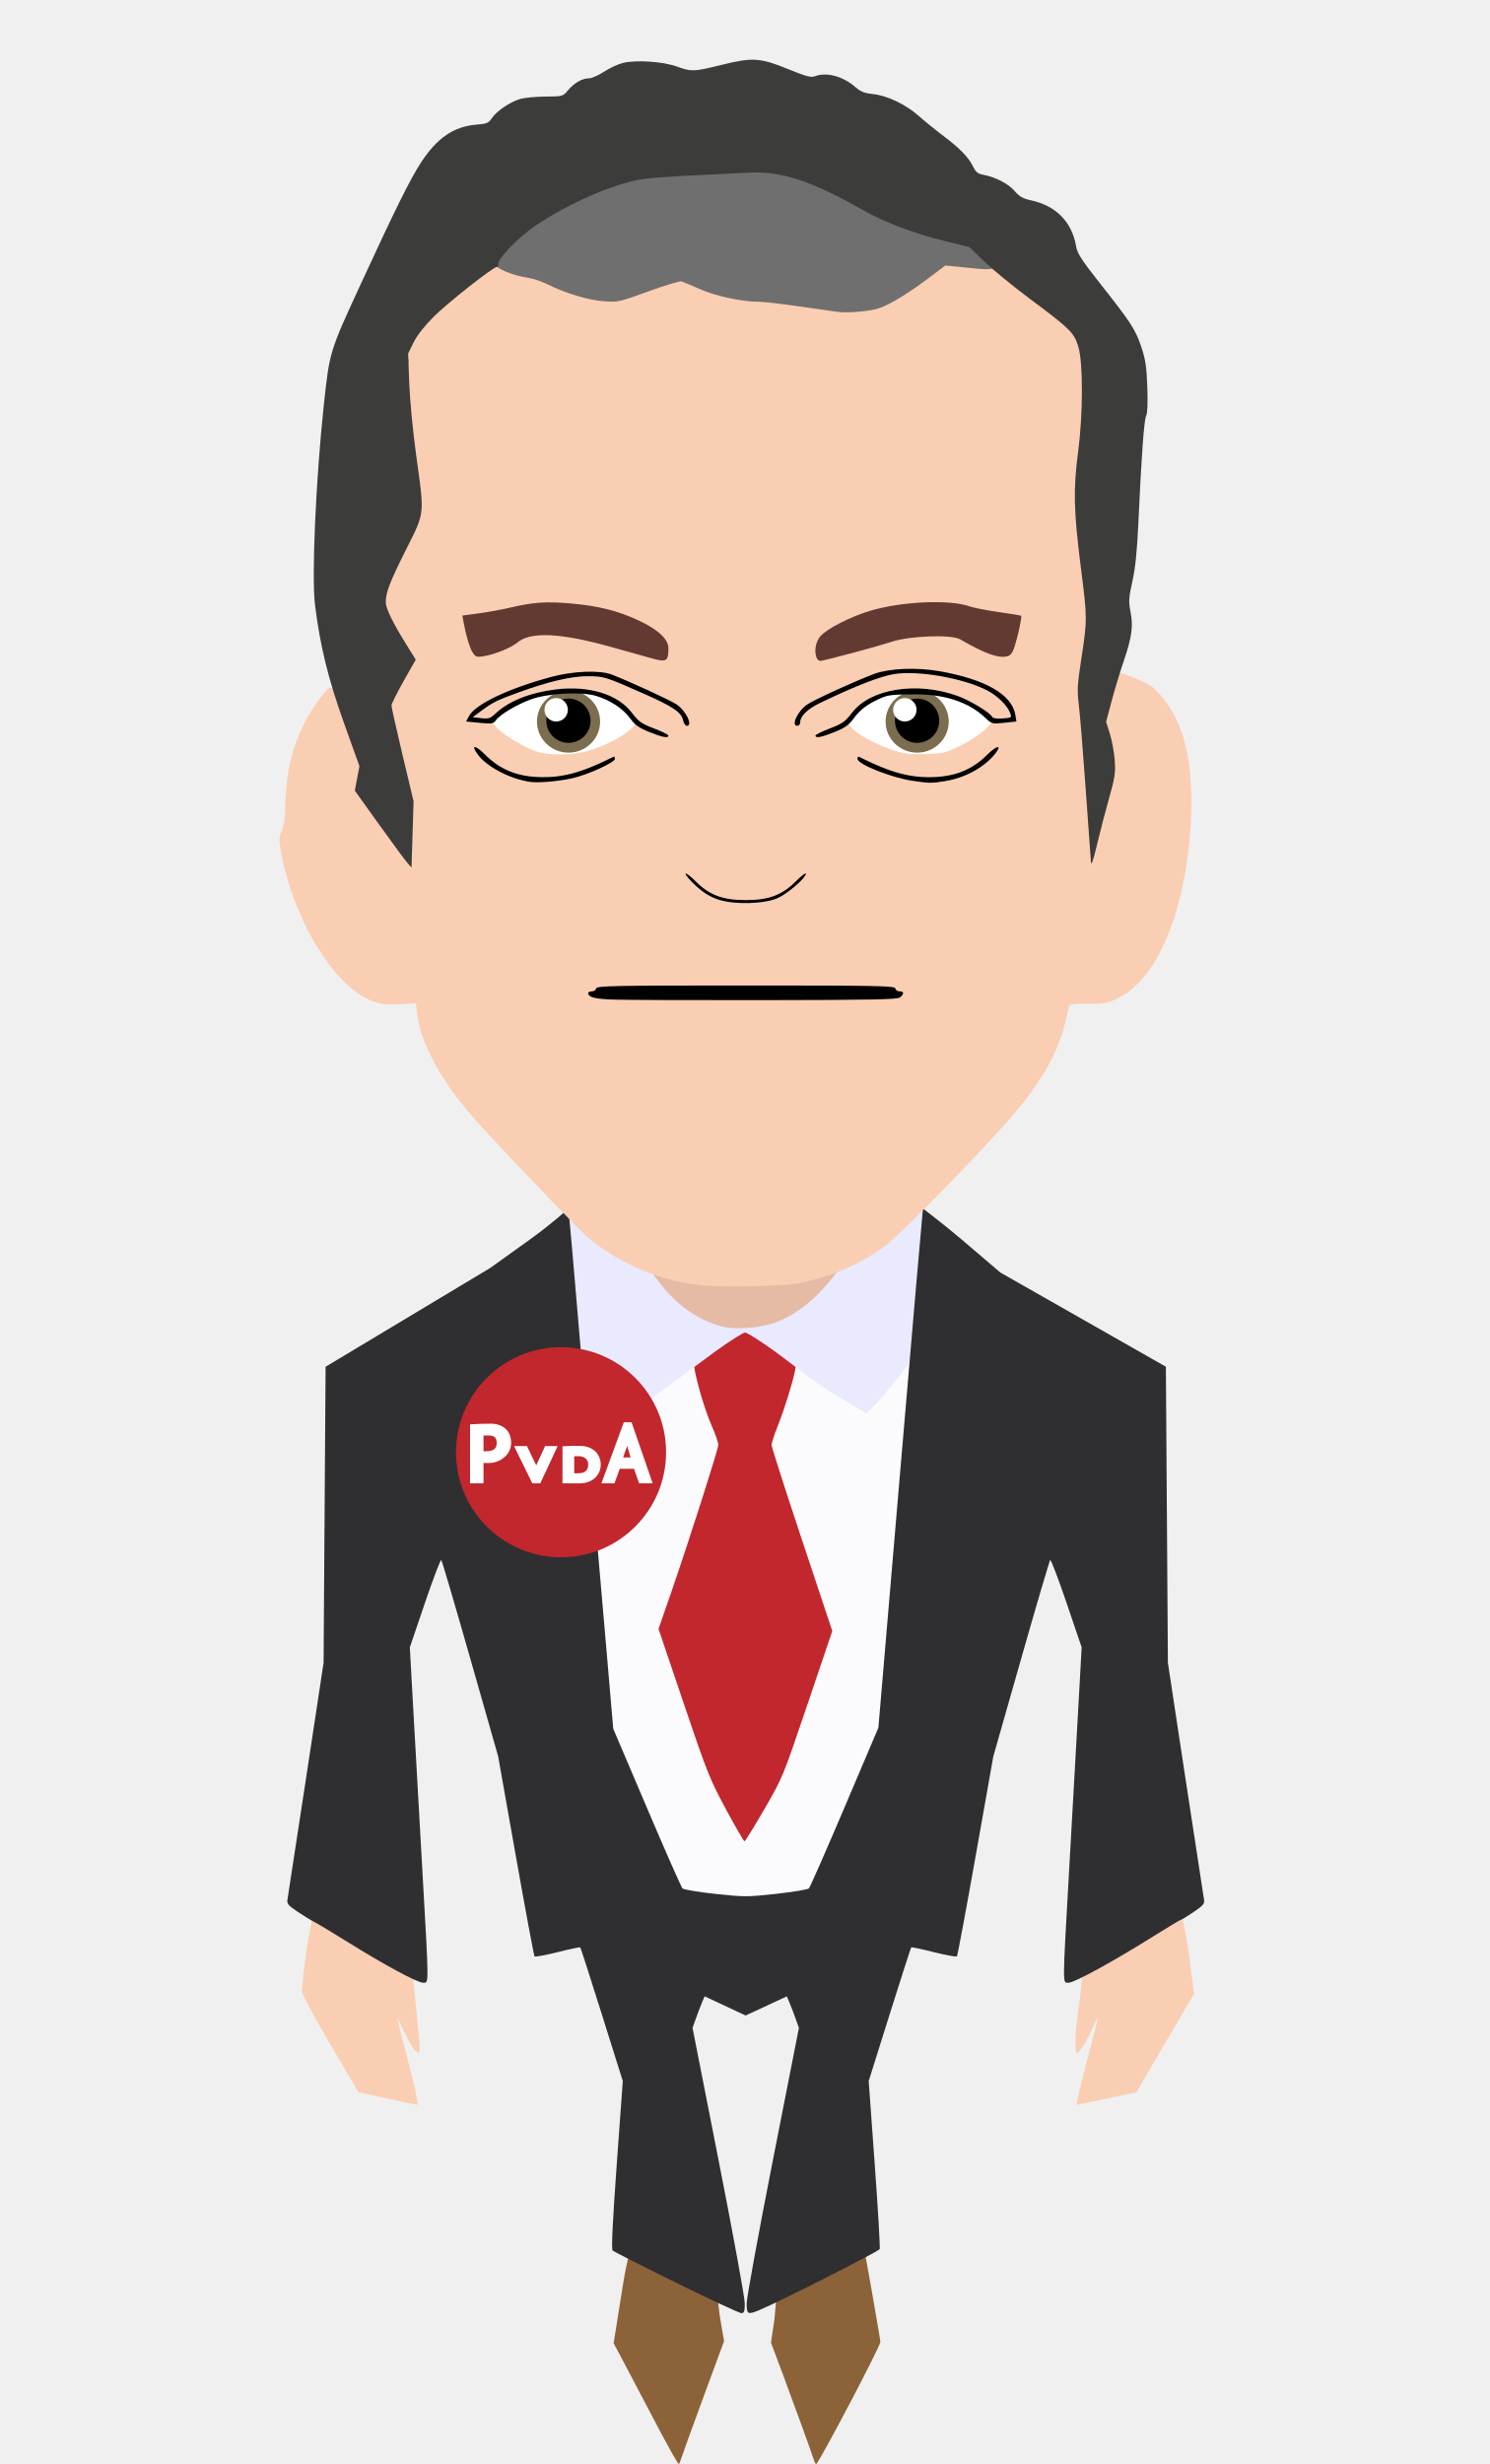
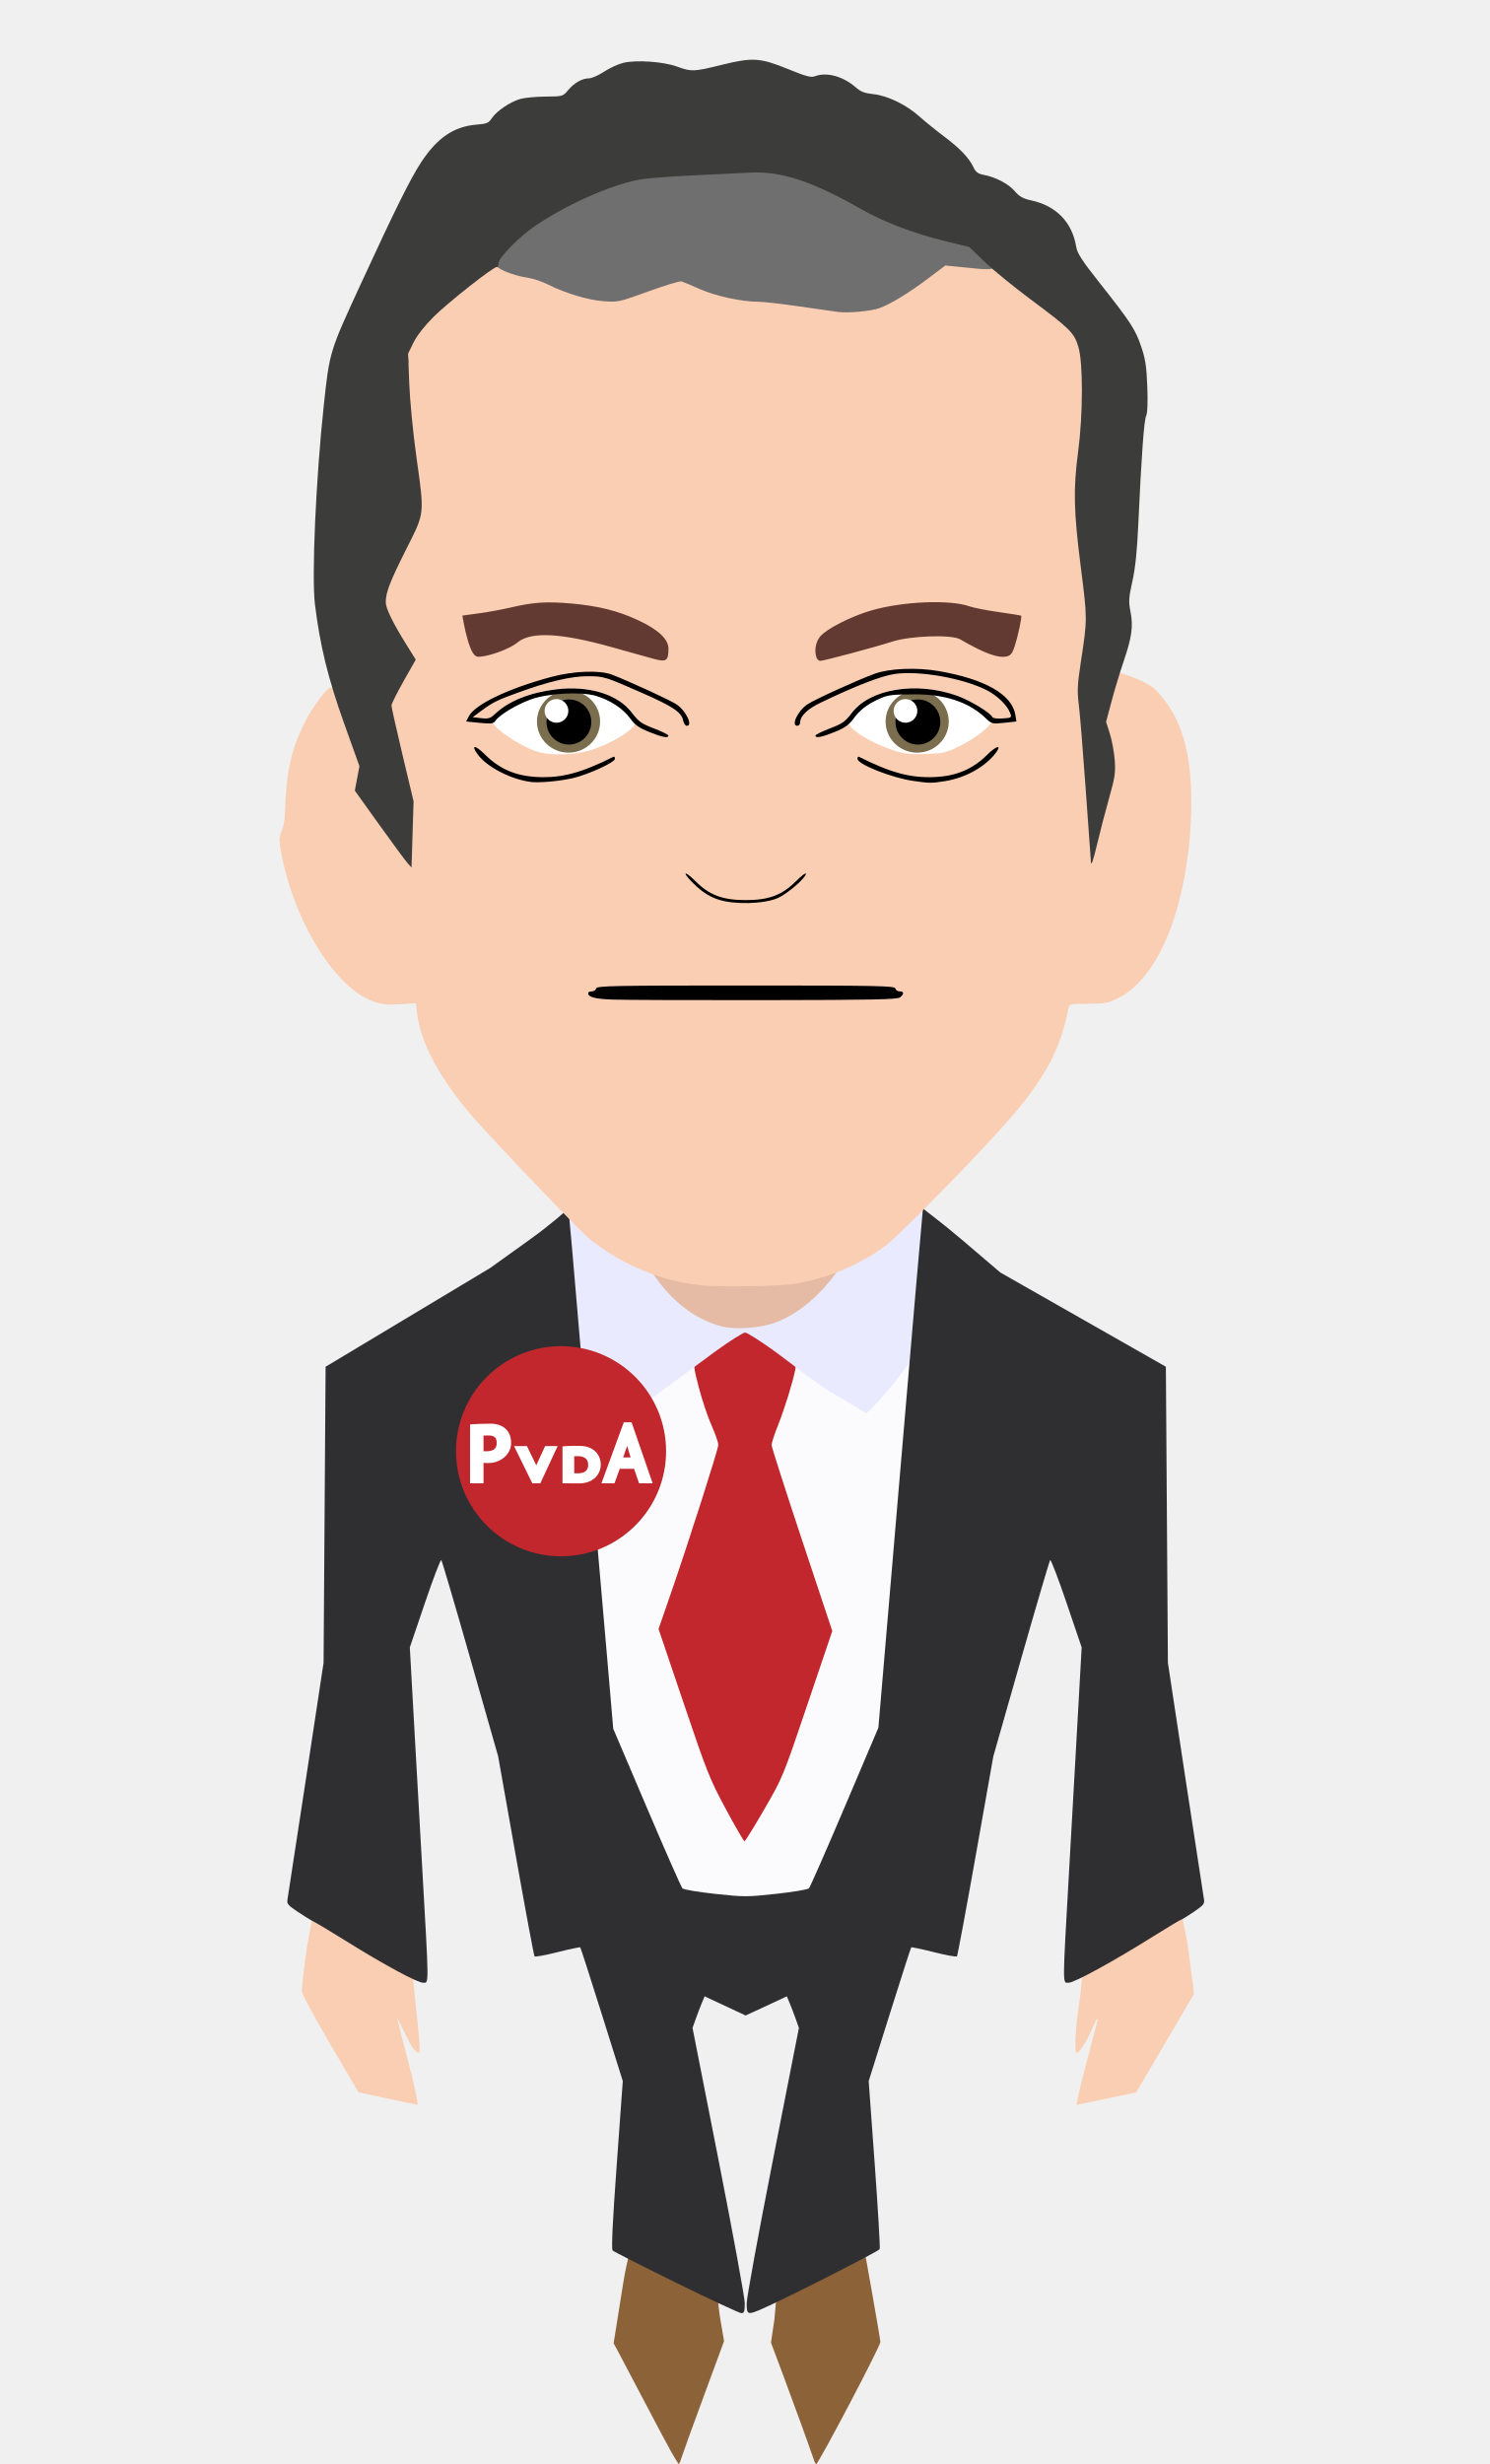
<svg xmlns="http://www.w3.org/2000/svg" version="1.1" viewBox="0 0 780 1290">
  <g id="id0:id0" transform="scale(3.7794 3.7796)">
    <g id="id0:g70" transform="translate(-.6785 .041621)" fill="#fff">
      <polygon id="id0:polygon64" class="cls-3" transform="matrix(.18101 0 0 .18101 63.285 186.62)" points="39.67 78.16 63.23 78.16 87.3 28.35 68.34 28.35 53.93 61.88 49.41 28.35 31.53 28.35" />
      <path id="id0:path66" class="cls-3" d="m74.58 201.89h-4.131l-0.398 9.011h4.33c2.916 0 4.829-1.629 4.969-4.482 0.139-2.853-1.656-4.529-4.769-4.529zm1.566 4.525c-0.067 1.282-0.661 1.913-1.991 1.913h-0.88l0.161-3.875h0.905c1.35 3e-3 1.87 0.708 1.805 1.966z" stroke-width=".181" />
      <polygon id="id0:polygon68" class="cls-3" transform="matrix(.18101 0 0 .18101 63.285 186.62)" points="90.42 96.71 113.98 96.71 138.05 46.89 119.09 46.89 104.68 80.43 100.17 46.89 82.28 46.89" />
    </g>
    <path id="id0:path12" d="m93.033 339.69c-0.506-0.894-2.2-4.072-3.764-7.061-1.565-2.989-3.162-6.023-3.55-6.741l-0.705-1.306 1.311-8.214c0.54-3.387 1.344-6.136 1.385-6.182 0.066-0.075 11.231 5.628 11.476 5.862 0.055 0.052 0.331 3.567 0.615 5.223l0.516 3.011-2.762 7.489c-1.519 4.119-2.907 7.952-3.083 8.517s-0.365 1.028-0.42 1.028c-0.054 0-0.513-0.732-1.018-1.626zm19.812 1.283c-0.589-1.748-2.88-8.067-4.288-11.826l-1.742-4.651 0.48-3.244 0.48-5.361 5.793-2.994c3.556-1.838 5.831-2.87 5.893-2.674 0.219 0.7 2.512 13.829 2.512 14.183 0 0.591-8.584 16.91-8.895 16.91-0.065 0-0.169-0.154-0.233-0.343z" fill="#8c6239" stroke-width=".269" />
    <path id="id0:path14" d="m53.607 290.67-3.94-0.854-3.929-6.686c-2.314-3.938-3.926-6.962-3.921-7.356 0.004-0.368 0.391-4.334 0.859-6.873l0.851-4.617 4.018 2.541c2.21 1.398 5.255 3.204 6.766 4.013l2.749 1.472 0.469 4.734c0.411 4.149 0.829 7.297 0.492 7.297-0.457 0-1.07-0.881-2.043-2.938-0.521-1.1-0.946-1.927-0.946-1.838 0 0.09 0.695 2.827 1.544 6.084 0.887 3.4 1.422 5.911 1.257 5.897-0.158-0.013-2.06-0.408-4.227-0.878zm96.663-3.985c0.696-2.688 1.397-5.362 1.558-5.943 0.425-1.534 0.204-1.451-0.474 0.178-0.742 1.783-1.782 3.422-2.17 3.422-0.394 0-0.176-3.724 0.447-7.636l0.47-4.538 2.95-1.679c1.623-0.923 4.632-2.747 6.689-4.053l3.739-2.374 0.254 1.246c0.14 0.686 0.69 3.037 0.977 5.263l0.722 5.604-4.002 6.821-4.002 6.821-4.036 0.863c-2.22 0.475-4.115 0.869-4.212 0.877-0.097 8e-3 0.393-2.185 1.089-4.872z" fill="#faceb3" stroke-width=".266" />
    <path id="id0:path4" d="m97.517 266.36c-2.338-0.283-4.352-0.633-4.476-0.78-0.123-0.146-2.581-5.787-5.462-12.535l-5.238-12.269-2.407-28.529c-1.324-15.691-2.573-30.439-2.659-30.968-0.215-1.325 0.317 0.275 1.152 1.773 1.822 3.271 6.007 8.795 6.662 8.795 0.461 0 10.004-7.279 9.804-7.478-0.086-0.085 0.11-0.239 0.434-0.341 0.324-0.102 0.665-0.381 0.756-0.618 0.092-0.238 0.357-0.432 0.59-0.432s0.5-0.2 0.595-0.443c0.094-0.244 0.371-0.443 0.616-0.443s0.588-0.266 0.763-0.591c0.175-0.325 0.5-0.591 0.722-0.591 0.222 0 0.481-0.2 0.575-0.443 0.094-0.244 0.376-0.443 0.626-0.443 0.25 0 0.455-0.127 0.455-0.282 0-0.155 0.443-0.491 0.986-0.747 0.89-0.42 1.092-0.421 2.081-0.01 0.602 0.25 1.095 0.586 1.095 0.747s0.205 0.292 0.455 0.292 0.532 0.2 0.626 0.443c0.094 0.244 0.353 0.443 0.575 0.443 0.222 0 0.547 0.266 0.722 0.591 0.175 0.325 0.518 0.591 0.763 0.591 0.245 0 0.522 0.2 0.616 0.443 0.094 0.244 0.362 0.443 0.595 0.443 0.233 0 0.498 0.194 0.59 0.432 0.092 0.238 0.432 0.516 0.756 0.618 0.324 0.102 0.519 0.256 0.434 0.341-0.2 0.199 9.342 7.478 9.804 7.478 0.655 0 4.84-5.525 6.662-8.795 0.835-1.498 1.271-1.62 1.056-0.296-0.086 0.528-1.239 13.799-2.563 29.489l-2.407 28.529-5.238 12.269c-2.881 6.748-5.336 12.386-5.457 12.53-0.237 0.282-8.671 1.357-10.368 1.321-0.572-0.012-2.954-0.253-5.292-0.536z" fill="#fbfbfd" stroke-width=".296" />
    <path id="id0:path36" d="m100.58 250.62c-2.24-4.154-2.611-5.084-5.866-14.707l-3.475-10.273 1.74-5.03c2.436-7.039 6.514-19.8 6.54-20.461 0.012-0.303-0.407-1.513-0.93-2.688-0.524-1.175-1.32-3.544-1.769-5.263-0.678-2.592-0.757-3.184-0.465-3.46 0.194-0.183 1.832-3.059 3.641-4.452l3.274-2.154 1.567 0.967c0.559 0.345 1.522 0.98 2.94 2.072 2.522 1.941 2.576 3.593 2.417 4.467-0.297 1.637-1.469 5.432-2.39 7.742-0.501 1.256-0.908 2.506-0.905 2.78 3e-3 0.273 1.897 6.181 4.208 13.13l4.202 12.633-3.428 10.132c-3.421 10.111-3.433 10.142-5.994 14.564-1.411 2.437-2.645 4.433-2.741 4.434-0.096 2e-3 -1.251-1.993-2.566-4.431z" fill="#c1272d" stroke-width=".265" />
    <path id="id0:path8" d="m86.03 194.62c-1.5-1.624-7.375-8.105-7.537-8.396-0.163-0.294-1.558-0.596-0.742-8.957l0.038-8.154 0.59-1.75c-0.061 0.064 2.575-3.127 3.326-3.907l1.958-2.036 0.662-0.614c0.413-0.384 0.79 2.459 0.876 2.806 2.083 8.371 6.386 14.132 10.906 17.345 3.771 2.68 7.561 2.285 11.897 0.801 3.959-3.904 6.798-8.8 14.447-18.249 0.225-0.278 0.522-1.698 0.912-2.105l0.561-0.584 2.424 2.637c0.736 0.801 1.78 2.259 2.532 3.155l-0.868 0.965 0.936 9.738c0.822 8.552-2.324 10.465-2.324 10.465-1.186 1.952-4.893 6.573-6.613 7.984l-4.874-2.928c-2.38-1.429-5.728-4.155-7.737-5.609s-3.884-2.644-4.167-2.644c-0.283 0-2.124 1.165-4.092 2.59-1.968 1.424-5.352 3.963-7.555 5.562s-4.142 2.957-4.316 2.97c-0.168-0.041-0.647-0.441-1.24-1.083z" fill="#e9eafe" stroke-width=".259" />
    <path id="id0:path20" d="m99.943 183.72c-3.279-0.885-6.196-2.948-8.605-6.085-3.099-4.036-4.646-8.217-6.966-16.828-0.112-0.417 0.05-0.14 1.681 0.713 2.16 1.129 4.778 2.118 7.531 2.842 2.122 0.559 10.854 0.759 15.022 0.345 3.557-0.353 7.478-0.956 10.634-2.507 1.405-0.691 3.095-1.565 3.129-1.525 0.035 0.04-0.282 1.149-0.573 2.307-2.732 10.876-8.429 18.092-14.529 20.266-2.049 0.73-5.535 0.955-7.324 0.472z" fill="#e5bba5" stroke-width=".276" />
    <path id="id0:path16" d="m93.703 316.21c-4.702-2.311-8.673-4.325-8.824-4.477-0.191-0.191-0.017-3.836 0.565-11.872l0.841-11.597-2.891-9.204c-1.59-5.062-2.94-9.253-3-9.313-0.06-0.06-1.474 0.236-3.143 0.659-1.669 0.422-3.105 0.684-3.193 0.581-0.088-0.102-1.258-6.378-2.6-13.945l-2.441-13.758-3.846-13.494c-2.115-7.422-3.929-13.584-4.031-13.694-0.102-0.11-1.124 2.565-2.273 5.946l-2.088 6.147 0.458 8.209c0.252 4.515 0.809 14.4 1.239 21.967 0.977 17.195 0.969 16.272 0.139 16.272-0.795 0-5.301-2.43-10.461-5.641-2.11-1.313-4.194-2.566-4.63-2.783-0.437-0.218-1.475-0.854-2.308-1.414-1.342-0.903-1.498-1.101-1.379-1.742 0.074-0.398 1.228-7.926 2.564-16.73l2.429-16.007 0.28-41.004 22.838-13.703 5.422-3.89c3.13-2.245 5.108-4.077 5.383-4.315 0.038 0.12 0.801 8.778 1.679 19.256s1.886 22.324 2.24 26.326c0.354 4.002 1.013 11.594 1.466 16.871l0.823 9.595 4.647 10.91c2.556 6.001 4.781 11.045 4.945 11.21 0.164 0.165 2.199 0.505 4.523 0.757 4.013 0.435 4.437 0.434 8.467-6e-3 2.333-0.255 4.372-0.595 4.53-0.757 0.158-0.161 2.389-5.235 4.956-11.274l4.668-10.98 3.052-35.851c1.679-19.718 3.084-35.961 3.121-36.081 0.141 0.178 2.465 1.84 5.396 4.339l5.329 4.544 22.932 13.048 0.28 41.005 2.429 16.007c1.336 8.804 2.49 16.333 2.564 16.73 0.12 0.642-0.039 0.841-1.43 1.786-0.861 0.585-1.639 1.063-1.73 1.063s-1.858 1.061-3.927 2.357c-5.477 3.431-10.855 6.374-11.65 6.374-0.877 0-0.883 1.019 0.099-16.272 0.43-7.567 0.987-17.452 1.239-21.967l0.458-8.209-2.088-6.147c-1.148-3.381-2.171-6.057-2.273-5.946-0.102 0.11-1.915 6.273-4.031 13.694l-3.846 13.494-2.441 13.758c-1.343 7.567-2.513 13.842-2.6 13.945-0.087 0.102-1.524-0.159-3.193-0.581-1.669-0.422-3.083-0.719-3.143-0.659-0.06 0.06-1.41 4.251-3 9.313l-2.891 9.204 0.832 11.458c0.458 6.302 0.77 11.62 0.693 11.82-0.121 0.315-13.876 7.281-16.674 8.444-1.62 0.673-1.754 0.601-1.754-0.947 0-0.755 1.628-9.645 3.618-19.756l3.618-18.384-0.439-1.236c-0.241-0.68-0.618-1.663-0.836-2.186l-0.397-0.949-5.711 2.654-5.681-2.659-0.398 0.952c-0.219 0.524-0.595 1.508-0.837 2.188l-0.439 1.236 3.618 18.384c1.99 10.111 3.618 19.002 3.618 19.756 0 1.136-0.081 1.373-0.468 1.373-0.257 0-4.315-1.891-9.017-4.201z" fill="#2f2f31" stroke-width=".265" />
    <path id="id0:path1" d="m97.08 178.03c-5.444-0.541-11.134-2.927-15.495-6.498-1.317-1.078-13.55-13.88-16.146-16.896-4.543-5.279-7.181-10.203-7.663-14.307l-0.16-1.363-2.176 0.136c-1.638 0.102-2.513 0.024-3.543-0.318-5.755-1.911-11.609-12.063-13.092-21.566-0.35-2.242 0.586-1.422 0.689-4.899 0.159-5.384 0.832-8.433 2.689-12.177 1.072-2.162 3.358-5.22 3.659-4.895 0.067 0.073 7.569 0.726 8.494-0.908l1.682-2.971-1.304-2.095c-1.885-3.028-2.853-5.018-2.852-5.858 0.003-1.356 0.569-2.826 2.804-7.279 2.641-5.263 2.577-6.259 1.415-14.632-0.444-3.197-0.877-7.683-0.963-9.968l-0.156-4.155 0.746-1.524c0.972-1.988 3.811-4.814 8.135-8.101 2.433-1.85 3.572-3.33 3.676-3.059 0.196 0.511 2.115 1.414 3.833 1.632 0.778 0.099 2.585 0.75 3.608 1.224 3.158 1.462 5.635 1.725 7.83 1.766 1.812 0.034 1.963-1.232 5.938-1.62l3.922-0.383 1.767-0.241c2.803-0.382 6.981 1.608 10.67 1.885 1.893 0.142 4.66 0.845 6.552 1.159 3.889 0.645 9.869 0.539 11.508 0.042 1.304-0.395 4.345-3.908 7.267-4.487l2.062-0.408 1.576-0.786c1.044-0.521 3.63 0.167 4.357 0.183 1.283 0.027 1.524 1.121 6.654 5.019 4.43 3.366 5.321 4.215 5.812 5.211 1.326 2.692 1.397 7.552 0.305 17-0.639 5.529 0.064 7.522 0.652 17.462l-0.955 6.465 1.237 4.605s1.476 2.739 1.605 2.609c0.37-0.37 5.042 1.215 6.254 2.4 4.213 4.116 5.42 10.22 5.002 18.521-0.537 10.686-3.957 21.307-10.123 24.335-1.355 0.665-1.805 0.747-4.113 0.747-2.382 0-2.599 0.043-2.691 0.529-1.01 5.368-2.985 9.247-7.41 14.552-3.499 4.196-15.851 16.873-17.982 18.455-3.46 2.569-7.879 4.446-12.322 5.233-2.054 0.364-10.425 0.506-13.254 0.224z" fill="#faceb3" />
-     <circle id="id0:path3873" cx="77.73" cy="201.16" r="14.552" fill="#c1272d" fill-rule="evenodd" />
    <rect id="id0:rect50" class="cls-1" x="62.606" y="186.66" width="30.785" height="30.785" fill="none" stroke-width=".181" />
+     <ellipse id="id0:path3873-4" cx="77.73" cy="201.02" rx="14.552" ry="14.552" fill="#c1272d" fill-rule="evenodd" />
    <g id="id0:g3617" transform="matrix(.14264 0 0 -.14264 -24.933 210.61)" fill="#fff">
      <g id="id0:g3497">
        <g id="id0:g1" fill="#fff">
          <g id="id0:g3499" fill="#fff">
            <g id="id0:g3505" transform="translate(649.79 55.808)" fill="#fff">
              <path id="id0:path3507" d="m0 0c-1.047 0-2.792-0.117-5.367 0.077v-19.837h-13.065v57.262c6.186 0.476 13.822 0.667 20.008 0.667 11.066 0 19.903-6.028 19.903-18.76 0-11.244-10.716-19.409-21.479-19.409m-0.604 26.739-4.764-0.101 1e-3 -15.238 3.094 0.02c4.569 0.132 9.817 1.134 9.74 7.99-0.063 5.696-2.613 7.259-8.071 7.329" fill="#fff" />
            </g>
          </g>
        </g>
      </g>
      <g id="id0:g3509" transform="translate(699.59 36.049)">
        <path id="id0:path3511" d="m0 0h-7.75l-17.756 36.202h12.527l9.049-18.692 8.608 18.692h12.186z" fill="#fff" />
      </g>
      <g id="id0:g3513">
        <g id="id0:g2" fill="#fff">
          <g id="id0:g3515" fill="#fff">
            <g id="id0:g3521" transform="translate(737.69 36)" fill="#fff">
              <path id="id0:path3523" d="m0 0-16.559 0.048v35.86c2.874 0.218 4.694 0.427 5.442 0.427 3.735 0.166 7.647 0.171 11.879 0.081 12.914-0.272 19.764-8.419 19.849-18.125 0.081-9.01-6.782-18.13-20.611-18.291m-0.465 26.419-4.696 0.017 5e-3 -16.614 4.589 0.024c3.15 0.101 8.991 0.896 8.991 8.447 0 6.64-5.841 7.997-8.889 8.126" fill="#fff" />
            </g>
          </g>
        </g>
      </g>
      <g id="id0:g3525" transform="translate(795.53 36.049)">
        <path id="id0:path3527" d="m0 0-4.867 14.131h-13.91l-5.123-14.131h-12.68l21.748 59.317h7.532l20.49-59.317zm-11.605 36.335-3.892-11.21h7.285z" fill="#fff" />
      </g>
    </g>
    <path id="id0:path2" d="m57.966 66.781c0.013-0.308 0.075-0.371 0.16-0.16 0.076 0.191 0.067 0.419-0.021 0.507-0.088 0.088-0.15-0.068-0.139-0.347zm-1.557-13.472c0.005-0.437 0.065-0.583 0.132-0.326 0.067 0.257 0.063 0.615-0.01 0.794-0.072 0.179-0.127-0.031-0.122-0.468zm-0.01-3.307c0-0.364 0.06-0.513 0.133-0.331 0.073 0.182 0.073 0.48 0 0.661-0.073 0.182-0.133 0.033-0.133-0.331zm3.53-6.35c0.717-0.728 1.363-1.323 1.435-1.323 0.073 0-0.454 0.595-1.171 1.323s-1.363 1.323-1.435 1.323c-0.073 0 0.454-0.595 1.171-1.323zm56.225-0.437c-0.509-0.059-2.916-0.402-5.347-0.761-2.432-0.36-5.006-0.654-5.72-0.654-2.296 0-5.923-0.784-8.116-1.753-1.164-0.515-2.309-0.996-2.544-1.068-0.235-0.073-2.298 0.549-4.584 1.381-4.04 1.471-4.214 1.509-6.188 1.366-2.155-0.156-5.295-1.095-7.72-2.308-0.8-0.4-1.991-0.81-2.646-0.91-2.451-0.376-4.527-1.323-4.756-1.931-0.321-0.851 0.747-2.891 2.846-4.871 3.882-3.662 12.564-7.888 17.79-8.66 2.557-0.377 12.398-0.944 15.474-0.89 4.156 0.072 7.837 1.328 14.16 4.83 3.994 2.212 7.657 3.628 12.299 4.753l3.44 0.833 1.53 1.638c1.832 1.961 3.482 3.416-0.63 3.009l-4.473-0.443-2.314 1.746c-2.7 2.037-5.315 3.633-6.819 4.162-1.174 0.413-4.237 0.7-5.682 0.533zm-53.976-1.515c0-0.055 0.208-0.263 0.463-0.463 0.42-0.329 0.429-0.32 0.1 0.1-0.346 0.441-0.563 0.581-0.563 0.363z" fill="#706f6f" />
    <path id="id0:path6" d="m74.482 104.14c-2.69-0.853-6.522-3.548-6.41-4.507 0.084-0.713 2.941-2.603 4.974-3.289 2.499-0.844 5.932-1.195 8.253-0.844 3.41 0.516 6.81 2.726 6.81 4.427 0 1.016-3.285 3.071-6.444 4.032-2.083 0.633-5.485 0.719-7.182 0.18zm49.16-0.255c-3.179-1.054-6.164-2.97-6.164-3.957 0-1.701 3.4-3.911 6.81-4.427 2.321-0.351 5.754-1.24e-4 8.253 0.844 2.036 0.687 4.891 2.577 4.971 3.289 0.081 0.722-2.257 2.607-4.688 3.779-1.815 0.875-2.21 0.963-4.63 1.03-2.211 0.061-2.959-0.03-4.552-0.558z" fill="#fff" />
    <path id="id0:path3" d="m56.462 119.55c-0.306-0.34-2.075-2.736-3.93-5.326l-3.373-4.708 0.639-3.386-2.136-5.966c-2.205-6.16-3.319-10.704-4.023-16.411-0.479-3.882 0.119-17.376 1.225-27.649 0.799-7.415 0.773-7.333 5.136-16.798 4.761-10.329 6.843-14.526 8.341-16.817 2.22-3.394 4.542-4.975 7.677-5.226 1.433-0.115 1.683-0.221 2.133-0.904 0.641-0.974 2.531-2.248 3.933-2.654 0.591-0.171 2.158-0.318 3.483-0.327 2.39-0.016 2.414-0.023 3.14-0.886 0.86-1.022 1.96-1.644 2.909-1.644 0.373 0 1.302-0.41 2.064-0.912s1.952-1.052 2.645-1.223c1.792-0.443 5.537-0.189 7.462 0.506 2.035 0.735 2.307 0.724 6.234-0.244 4.263-1.051 5.299-0.982 9.214 0.614 2.414 0.984 3.131 1.176 3.655 0.976 1.635-0.622 3.885-0.014 5.662 1.53 0.701 0.609 1.254 0.824 2.415 0.94 1.949 0.195 4.563 1.449 6.351 3.047 0.772 0.689 2.322 1.946 3.445 2.793 2.266 1.708 3.475 2.971 4.101 4.283 0.321 0.673 0.635 0.914 1.37 1.05 1.685 0.313 3.467 1.238 4.339 2.252 0.662 0.77 1.155 1.052 2.246 1.284 3.493 0.744 5.708 3.007 6.278 6.412 0.158 0.946 0.771 1.893 3.271 5.056 4.31 5.453 4.933 6.408 5.743 8.808 0.585 1.733 0.738 2.744 0.843 5.578 0.082 2.219 0.026 3.653-0.158 3.996-0.293 0.547-0.665 5.676-1.09 15.033-0.169 3.71-0.413 6.069-0.818 7.894-0.509 2.294-0.54 2.791-0.263 4.202 0.399 2.03 0.188 3.553-0.962 6.926-0.502 1.471-1.251 3.95-1.666 5.508l-0.754 2.832 0.527 1.666c0.29 0.916 0.592 2.559 0.67 3.65 0.125 1.733 0.025 2.404-0.792 5.292-0.515 1.819-1.273 4.736-1.684 6.482-0.474 2.011-0.773 2.884-0.815 2.381-0.037-0.437-0.367-5.021-0.734-10.187-0.367-5.166-0.794-10.405-0.949-11.642-0.242-1.931-0.202-2.773 0.284-5.953 0.907-5.94 0.908-5.918-7e-3 -13.097-0.99-7.775-1.061-10.818-0.373-16.008 0.686-5.171 0.699-12.373 0.027-14.552-0.603-1.955-1.115-2.461-6.674-6.599-2.317-1.725-5.166-4.054-6.33-5.175l-2.117-2.038-3.34-0.814c-4.351-1.06-8.452-2.622-11.595-4.414-6.76-3.854-11.104-5.289-15.36-5.074-1.383 0.07-5.021 0.246-8.086 0.392-3.065 0.146-6.298 0.396-7.184 0.557-4 0.725-9.987 3.361-14.497 6.382-2.228 1.492-5.16 4.476-5.16 5.251 0 0.304-0.089 0.523-0.198 0.487-0.381-0.125-6.829 4.952-8.817 6.943-1.246 1.248-2.285 2.583-2.749 3.53l-0.746 1.524 0.156 4.155c0.086 2.285 0.519 6.771 0.963 9.968 1.162 8.373 1.226 7.782-1.415 13.044-2.235 4.453-2.801 5.923-2.804 7.279-0.002 0.84 0.967 2.83 2.852 5.858l1.304 2.095-1.682 2.971c-0.925 1.634-1.682 3.157-1.682 3.384s0.689 3.305 1.531 6.84l1.531 6.427-0.141 4.587-0.141 4.587z" fill="#3c3c3b" />
    <ellipse id="id0:path8077-5" cx="78.768" cy="99.951" rx="4.375" ry="4.303" fill="#7b6e4e" fill-rule="evenodd" stroke-width=".41" />
-     <circle id="id0:path7849-6" cx="78.756" cy="99.832" r="3.065" fill-rule="evenodd" stroke-width=".243" />
-     <circle id="id0:path7408-7" cx="77.055" cy="98.317" r="1.623" fill="#fff" fill-rule="evenodd" stroke-width=".18" />
    <ellipse id="id0:path8077-5-4" cx="127.07" cy="99.952" rx="4.375" ry="4.303" fill="#7b6e4e" fill-rule="evenodd" stroke-width=".41" />
-     <circle id="id0:path7849-6-2" cx="127.06" cy="99.833" r="3.065" fill-rule="evenodd" stroke-width=".243" />
-     <circle id="id0:path7408-7-3" cx="125.36" cy="98.317" r="1.623" fill="#fff" fill-rule="evenodd" stroke-width=".18" />
    <path id="id0:path5" d="m73.424 108.3c-2.773-0.408-5.965-2.079-7.222-3.779-1.027-1.389-0.383-1.379 1.012 0.016 1.992 1.992 4.281 2.964 7.292 3.096 3.341 0.147 6.05-0.578 10.494-2.809 0.109-0.055 0.198 0.072 0.198 0.283 0 0.497-3.729 2.201-5.883 2.689-1.911 0.432-4.738 0.674-5.891 0.505zm53.078-0.134c-2.962-0.424-7.701-2.302-7.701-3.053 0-0.213 0.089-0.343 0.198-0.288 4.444 2.23 7.154 2.955 10.494 2.809 3.011-0.132 5.3-1.104 7.292-3.096 1.32-1.32 2.103-1.423 1.097-0.145-1.479 1.88-4.17 3.36-6.911 3.8-1.935 0.311-2.115 0.31-4.47-0.027zm-36.591-6.788c-1.381-0.56-1.95-0.966-2.591-1.851-0.994-1.372-2.81-2.571-4.756-3.138-2.13-0.621-6.689-0.366-9.055 0.505-1.968 0.725-4.276 2.111-4.827 2.899-0.323 0.461-0.558 0.496-2.231 0.331l-1.87-0.184 0.371-0.718c0.856-1.655 5.516-3.877 11.468-5.468 3.072-0.821 6.708-0.951 8.382-0.299 2.505 0.976 8.017 3.514 8.91 4.103 1.31 0.863 2.334 2.978 1.442 2.978-0.2 0-0.433-0.347-0.518-0.772-0.221-1.106-1.435-1.917-5.631-3.762-5.206-2.289-5.307-2.321-7.548-2.333-2.276-0.013-5.428 0.719-9.567 2.222-3.04 1.104-3.621 1.39-5.213 2.571l-1.191 0.884 1.17 0.132c1.015 0.115 1.275 0.034 1.961-0.609 1.891-1.773 4.795-2.938 8.421-3.379 4.611-0.561 8.631 0.703 10.588 3.327 0.849 1.138 1.266 1.43 2.983 2.086 1.098 0.419 1.996 0.865 1.996 0.992 0 0.393-0.858 0.229-2.695-0.515zm23.069 0.515c0-0.126 0.898-0.573 1.996-0.992 1.717-0.656 2.134-0.947 2.983-2.086 2.558-3.43 9.03-4.48 14.771-2.396 1.709 0.62 4.542 2.354 4.755 2.91 0.062 0.161 0.657 0.241 1.411 0.189 1.291-0.09 1.302-0.098 1.039-0.794-0.388-1.031-1.777-2.381-3.194-3.105-3.291-1.682-9.414-2.763-12.797-2.26-1.904 0.283-5.446 1.66-10.359 4.026-1.71 0.824-2.722 1.811-2.722 2.656 0 0.271-0.179 0.493-0.397 0.493-0.922 0 0.069-2.095 1.409-2.978 1.044-0.688 6.915-3.358 9.307-4.233 2.034-0.744 5.825-0.899 8.9-0.364 6.405 1.114 10.133 3.248 10.589 6.061l0.149 0.917-1.696 0.182c-1.673 0.179-1.709 0.169-2.668-0.736-1.764-1.664-4.732-3.218-9.665-3.205-3.147 0.008-3.792 0.085-4.893 0.586-1.787 0.812-2.759 1.557-3.667 2.81-0.603 0.833-1.199 1.254-2.556 1.804-1.837 0.745-2.695 0.909-2.695 0.515z" />
+     <rect id="id0:rect50-9" class="cls-1" x="62.606" y="186.53" width="30.785" height="30.785" fill="none" stroke-width=".181" />
+     <ellipse id="id0:path3873-4-1" cx="78.82" cy="100.01" rx="3.105" ry="3.125" fill-rule="evenodd" />
+     <ellipse id="id0:path3873-4-1-7" cx="77.097" cy="98.473" rx="1.645" ry="1.639" fill="#fff" fill-rule="evenodd" />
+     <ellipse id="id0:path3873-4-1-2" cx="127.17" cy="100.01" rx="3.105" ry="3.125" fill-rule="evenodd" />
+     <ellipse id="id0:path3873-4-1-7-3" cx="125.45" cy="98.473" rx="1.645" ry="1.639" fill="#fff" fill-rule="evenodd" />
  </g>
  <g id="id1:id1" transform="scale(3.7794 3.7796)">
    <path id="id1:path1" d="m90.49 91.243c-0.509-0.138-3.062-0.852-5.673-1.585-7.095-1.993-11.286-2.207-13.113-0.669-0.878 0.739-3.175 1.669-4.739 1.919-0.905 0.145-1.084 0.083-1.474-0.513-0.417-0.636-0.951-2.428-1.285-4.305l-0.146-0.822 2.301-0.312c1.266-0.172 3.253-0.537 4.418-0.811 3.093-0.729 4.936-0.85 8.349-0.551 3.78 0.331 6.505 1.015 9.339 2.343 2.714 1.272 4.141 2.606 4.141 3.872 0 1.759-0.263 1.937-2.117 1.433zm22.651-0.119c-0.36-0.937-0.147-2.203 0.499-2.97 0.893-1.062 4.293-2.789 7.079-3.596 4.348-1.26 10.853-1.534 13.583-0.573 0.594 0.209 2.432 0.569 4.085 0.8s3.044 0.459 3.092 0.507c0.128 0.128-0.424 2.737-0.889 4.2-0.3 0.945-0.56 1.297-1.045 1.419-1.216 0.305-3.058-0.36-6.545-2.363-1.195-0.687-6.938-0.48-9.436 0.34-2.124 0.697-9.433 2.654-9.912 2.654-0.193 0-0.423-0.188-0.511-0.419z" fill="#623a31" />
  </g>
  <g id="id2:id2" transform="scale(3.7794 3.7796)">
    <path id="id2:path50" d="m84.945 138.46c-2.564-0.093-3.455-0.327-3.455-0.907 0-0.128 0.229-0.232 0.51-0.232 0.28 0 0.548-0.183 0.595-0.406 0.076-0.361 2.375-0.406 20.722-0.406 18.348 0 20.646 0.045 20.722 0.406 0.047 0.224 0.315 0.406 0.595 0.406 0.625 0 0.655 0.343 0.072 0.827-0.361 0.3-3.64 0.367-18.719 0.388-10.055 0.014-19.525-0.021-21.044-0.076zm14.619-13.842c-1.164-0.381-2.063-0.924-3.109-1.88-0.809-0.74-1.472-1.504-1.472-1.698s0.629 0.276 1.397 1.044c1.912 1.912 3.737 2.595 6.937 2.595s5.025-0.683 6.937-2.595c0.768-0.768 1.397-1.243 1.397-1.054 0 0.569-2.554 2.776-3.9 3.368-1.88 0.828-5.99 0.938-8.188 0.219z" stroke-width=".265" />
  </g>
</svg>
